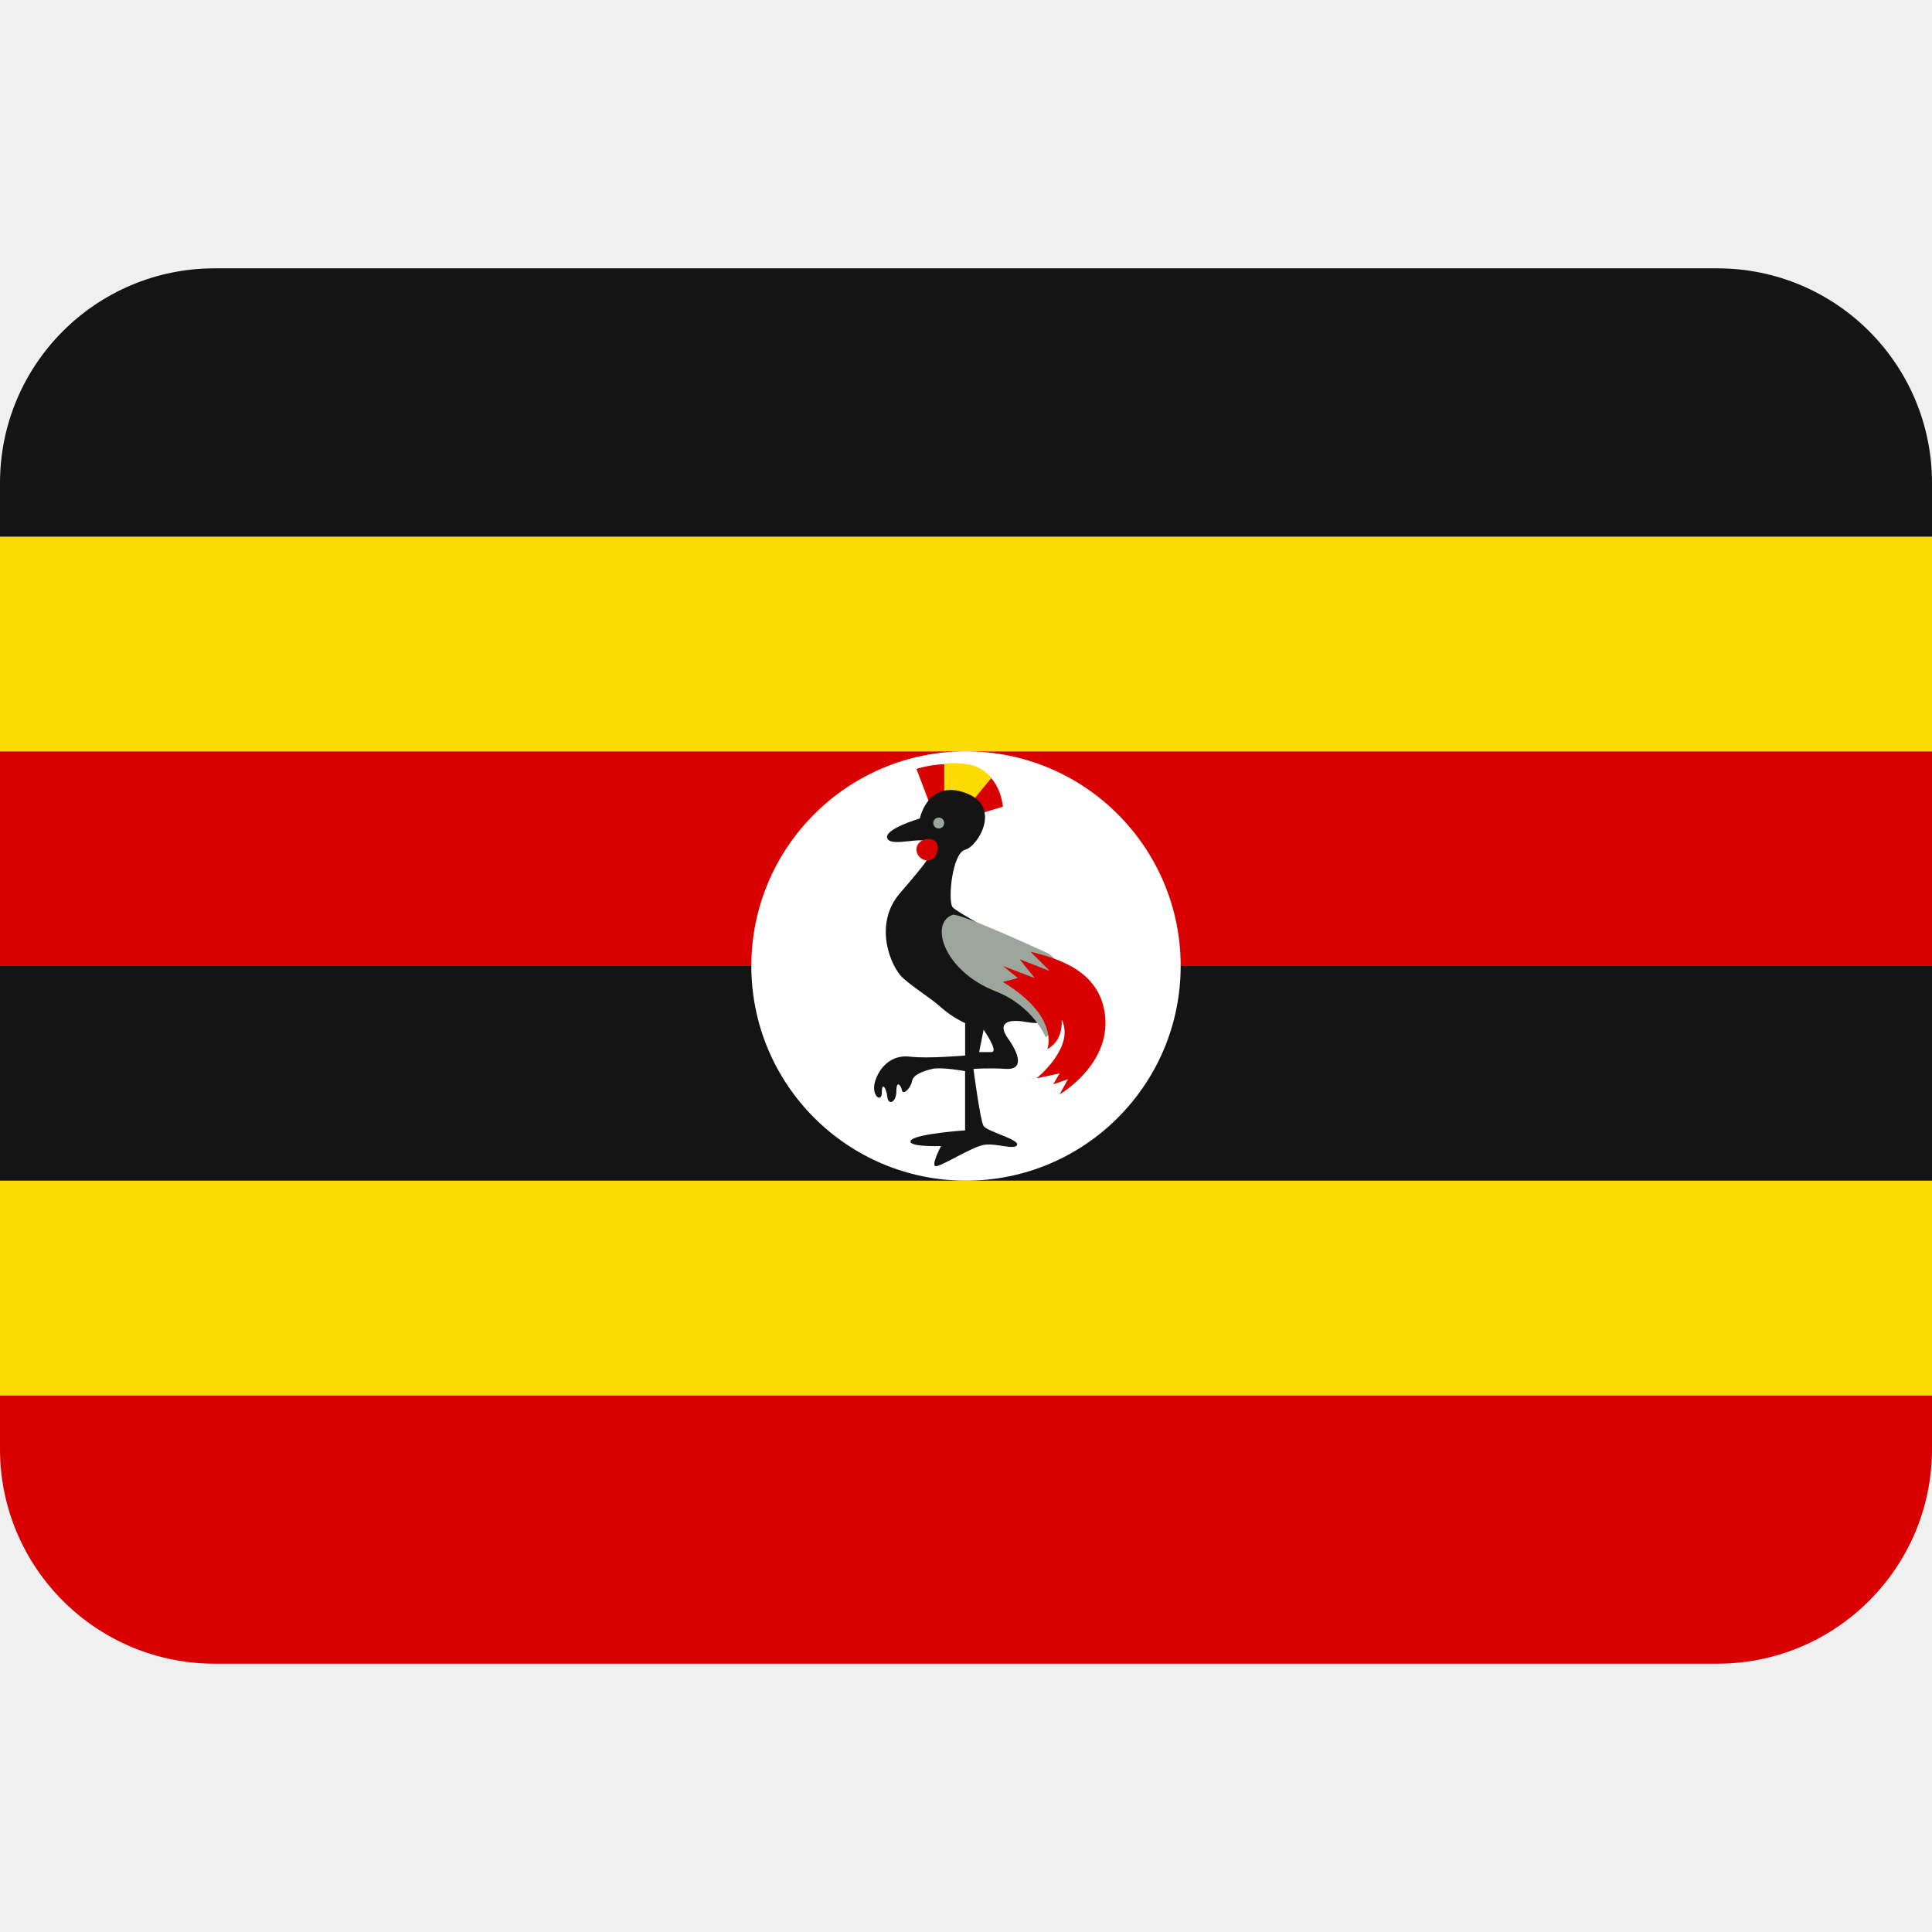
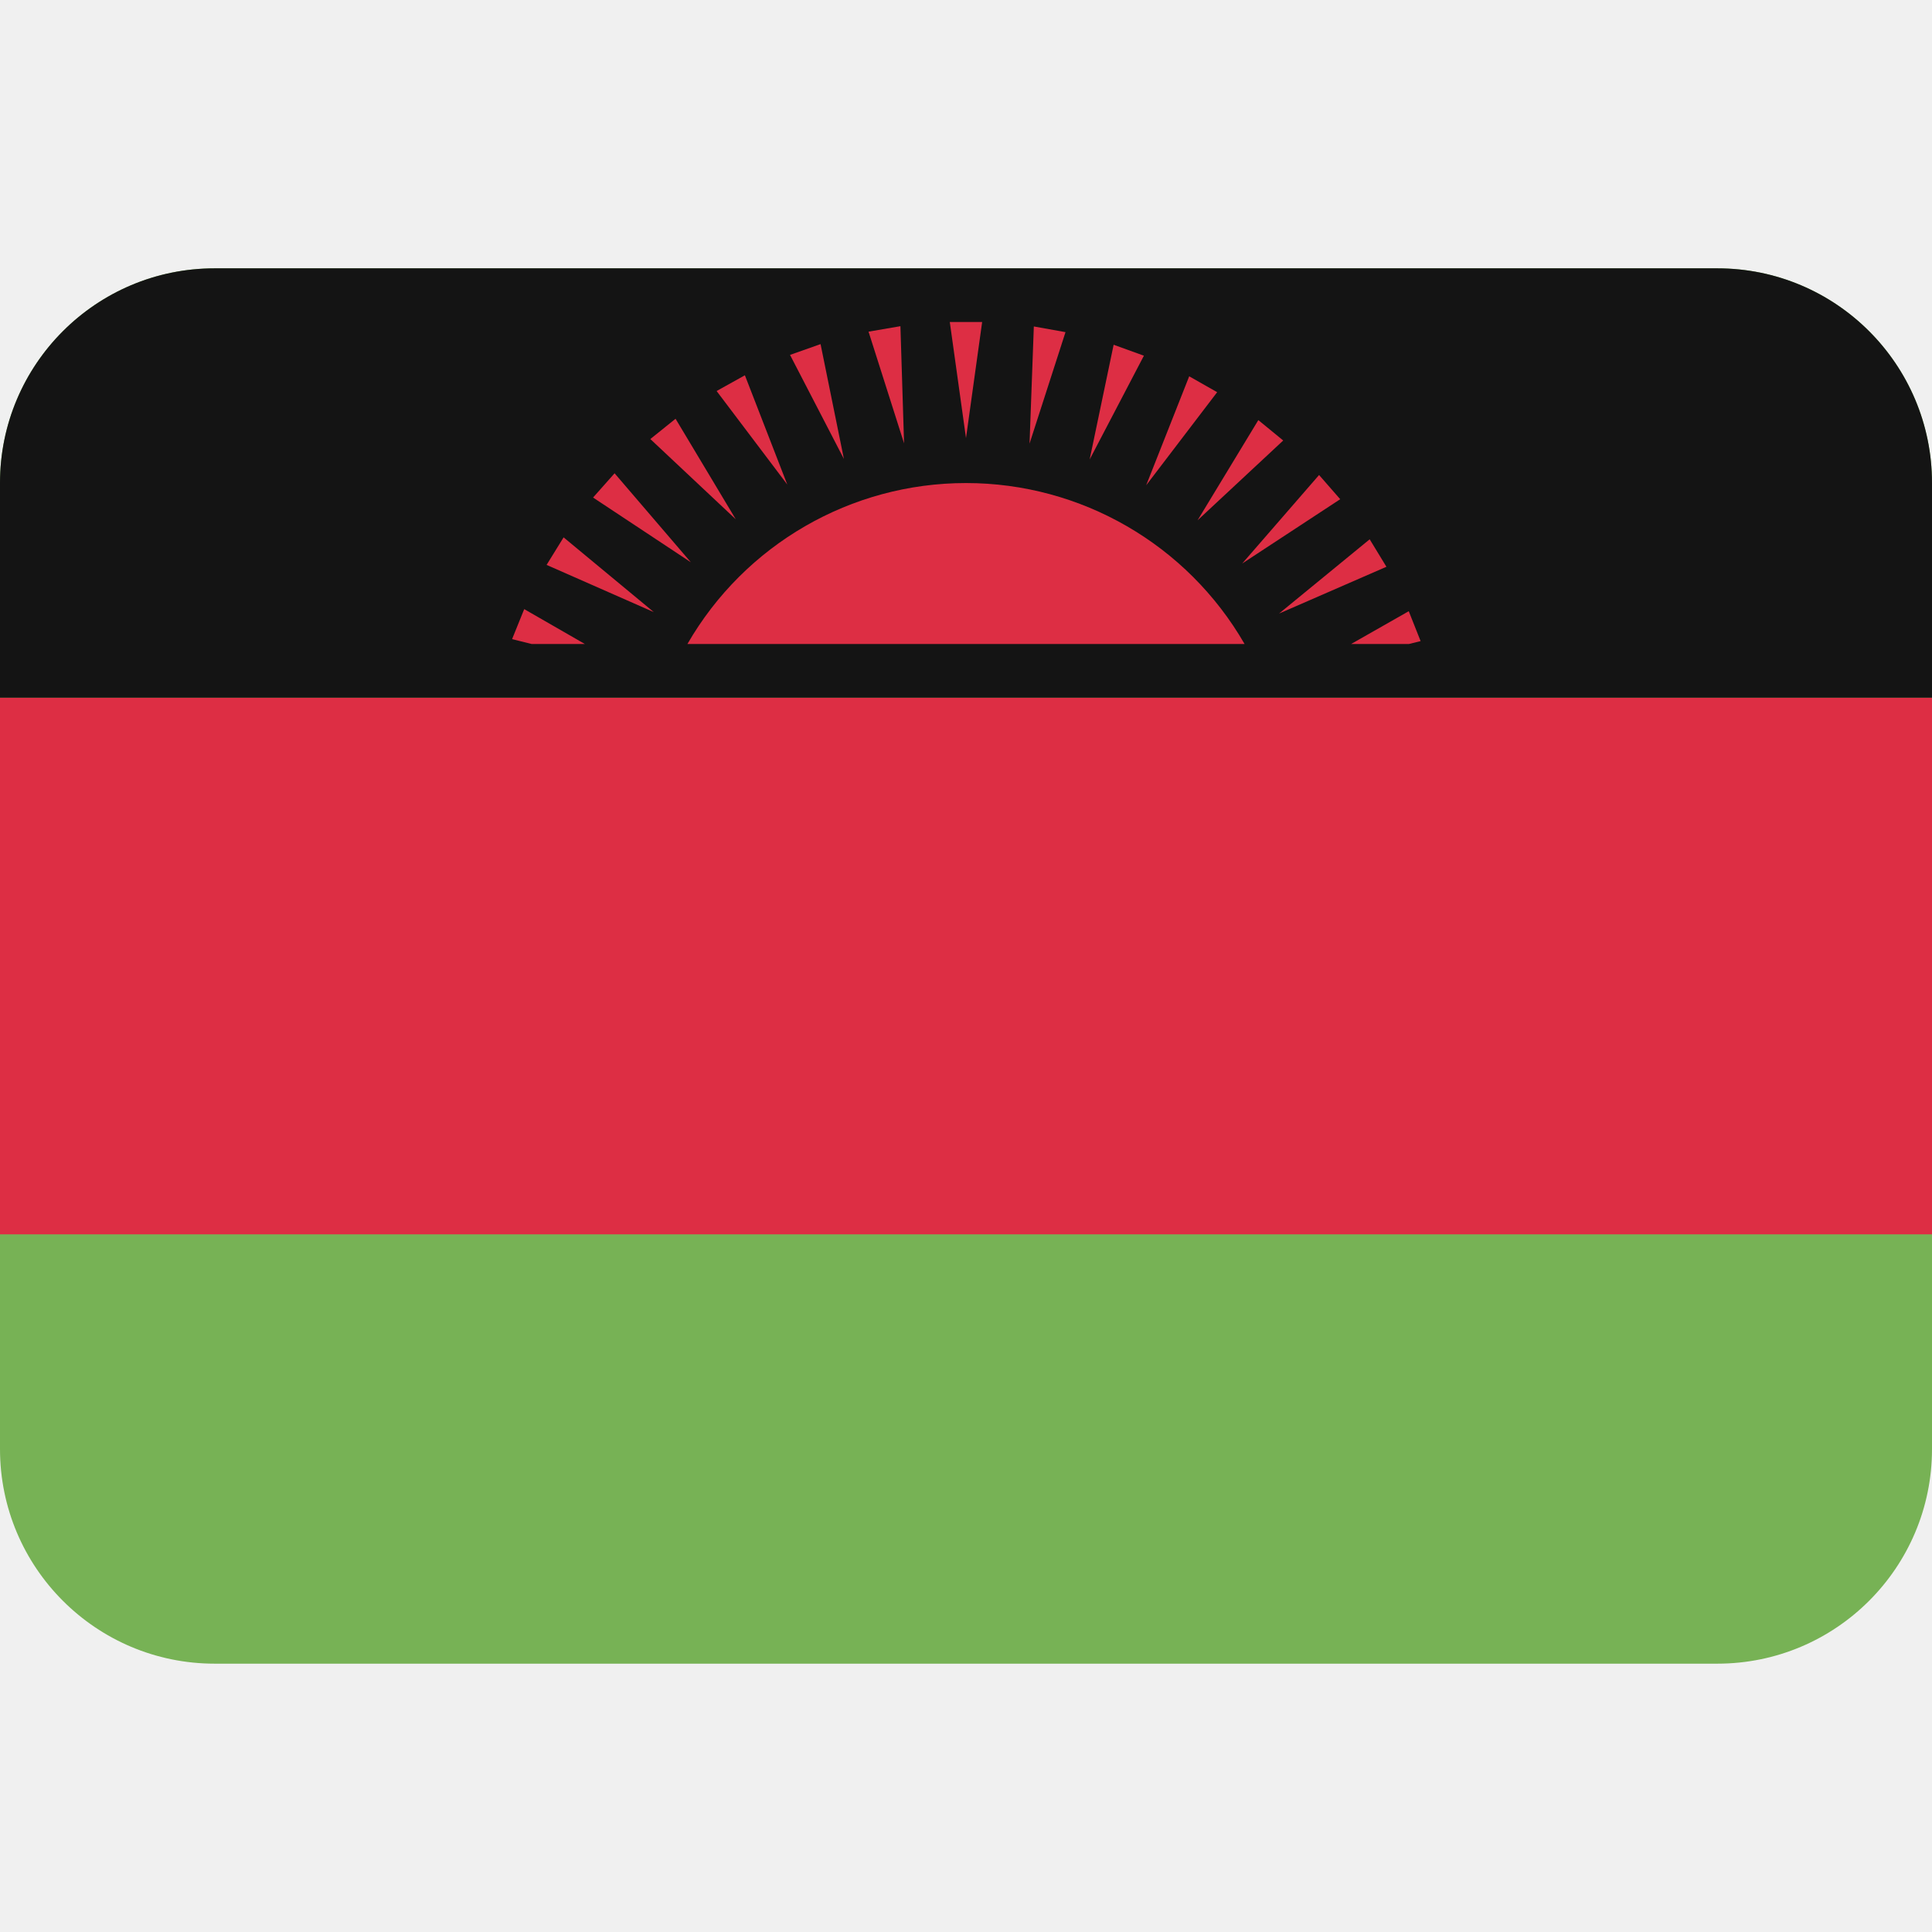
<svg xmlns="http://www.w3.org/2000/svg" width="800px" height="800px" viewBox="0 0 36 36" aria-hidden="true" role="img" class="iconify iconify--twemoji" preserveAspectRatio="xMidYMid meet">
-   <path fill="#D90001" d="M36 27v-1H0v1a4 4 0 0 0 4 4h28a4 4 0 0 0 4-4z" />
-   <path fill="#FCDC02" d="M0 22h36v4H0z" />
-   <path fill="#141414" d="M0 18h36v4H0z" />
-   <path fill="#D90001" d="M0 14h36v4H0z" />
-   <path fill="#FCDC02" d="M0 10h36v4H0z" />
-   <path fill="#141414" d="M0 9v1h36V9a4 4 0 0 0-4-4H4a4 4 0 0 0-4 4z" />
-   <circle fill="#FFF" cx="18" cy="18" r="4" />
-   <path fill="#D90000" d="M17.344 15.031l-.267-.703s.579-.203 1.142 0c.429.155.469.703.469.703l-.671.203l-.673-.203z" />
-   <path fill="#FCDC02" d="M17.594 14.922v-.684s.111-.043.423 0s.453.262.453.262l-.438.532l-.438-.11z" />
-   <path fill="#141414" d="M17.745 16.896c-.083-.146 0-1 .239-1.062c.239-.062.698-.812 0-1.062s-.844.479-.844.479s-.69.203-.604.375c.083.167.667-.062.792.083s-.062.354-.562.938s-.167 1.375.062 1.579s.5.359.708.546s.448.292.448.292v.604s-.698.062-1.031.021s-.562.188-.646.458s.125.417.125.209s.083-.084.102.083c.019.167.168.104.168-.104s.083-.125.104-.021s.167-.042.188-.167s.208-.188.375-.229s.614.041.614.041v1.104s-.927.062-1.01.188s.562.104.562.104s-.188.354-.104.375s.667-.354.896-.396s.583.104.625 0s-.562-.25-.625-.354s-.188-1.062-.188-1.062s.271-.022.605-.001c.333.021.25-.271.042-.562s-.021-.375.333-.312c.354.063.625 0 .625-.563s-1.916-1.438-1.999-1.584zm.729 2.708h-.229l.083-.417c0 .001.292.417.146.417z" />
-   <path fill="#D90000" d="M17.474 15.812c.029-.249-.375-.229-.396 0s.355.355.396 0z" />
-   <path fill="#9CA69C" d="M17.75 17.047c.115-.041 1.406.547 1.75.703c.344.156.303.75.245 1.109s-.261.469-.261.469s-.225-.58-.938-.859c-.957-.375-1.234-1.266-.796-1.422z" />
-   <path fill="#D90000" d="M19.203 17.734c.421.11 1.312.312 1.391 1.219c.078.906-.849 1.438-.849 1.438l.155-.281l-.275.094l.12-.204l-.433.094s.725-.578.472-1.094c.019.43-.269.547-.269.547s.248-.596-.828-1.25l.281-.072l-.28-.225l.594.225l-.282-.35l.562.219l-.359-.36z" />
-   <path fill="#9CA69C" d="M17.594 15.336a.102.102 0 1 1-.204 0a.102.102 0 1 1 .204 0z" />
+   <path fill="#77B255" d="M36 27a4 4 0 0 1-4 4H4a4 4 0 0 1-4-4V9a4 4 0 0 1 4-4h28a4 4 0 0 1 4 4v18z" />
+   <path fill="#DD2E44" d="M0 13h36v10H0z" />
+   <path fill="#141414" d="M32 5H4a4 4 0 0 0-4 4v4h36V9a4 4 0 0 0-4-4z" />
+   <path d="M23.191 12a5.992 5.992 0 0 0-10.382 0h10.382zm-5.493-6h.603L18 8.163zm-1.514.18l.594-.102l.068 2.183zm-1.463.433l.569-.201l.435 2.14zm-1.368.673l.527-.293l.79 2.036zm-1.235.895l.47-.378l1.122 1.873zm-1.067 1.09l.401-.452l1.421 1.658zm-.866 1.255l.317-.513l1.681 1.393zM10.898 12l-1.13-.65l-.226.559l.364.091zm15.355 0l.218-.054l-.221-.557l-1.074.611zm-.731-1.951l.312.512l-2.001.872zm-.943-1.198l.394.451l-1.826 1.198zm-1.132-1.023l.464.38l-1.596 1.487zm-1.288-.816l.521.296l-1.323 1.735zm-1.408-.588l.564.204l-1.011 1.934zm-1.487-.341l.59.106l-.67 2.077z" fill="#DD2E44" />
</svg>
